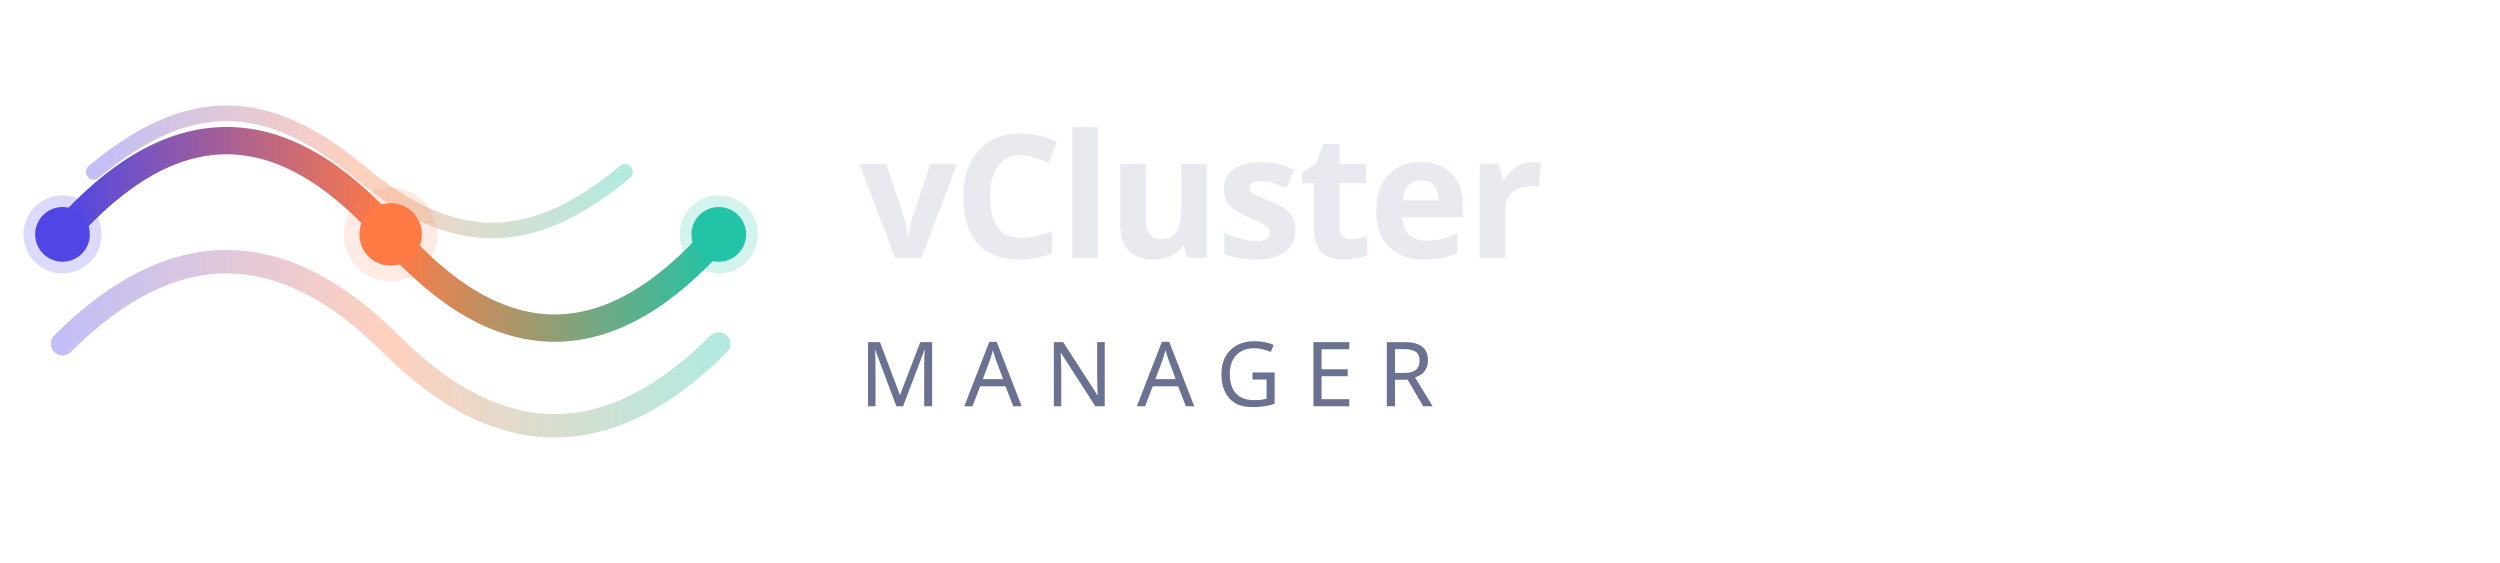
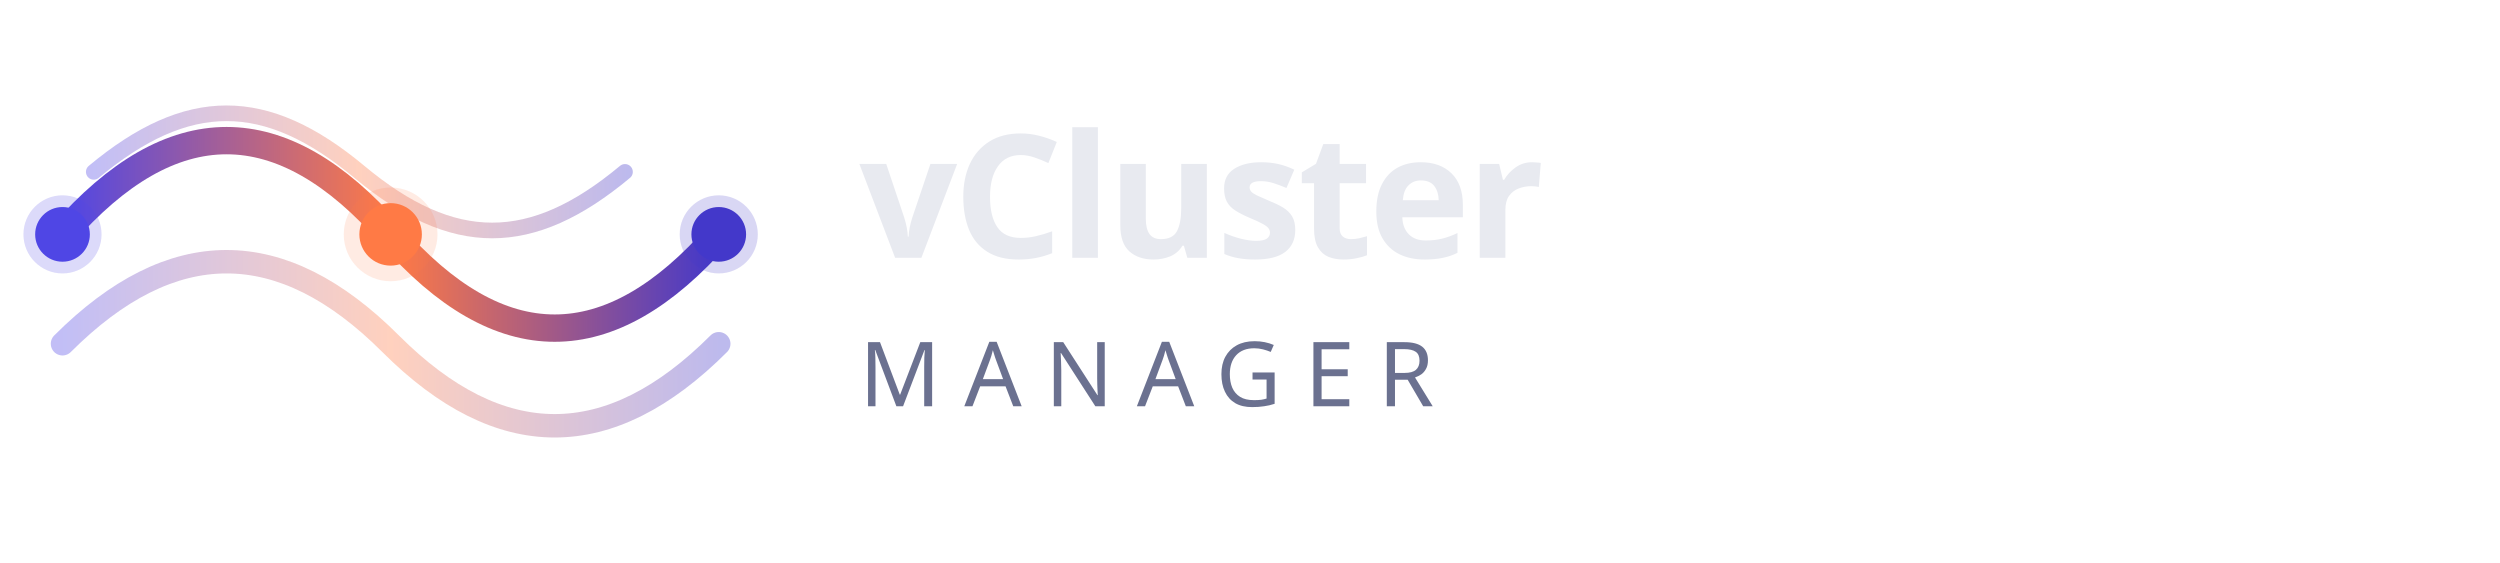
<svg xmlns="http://www.w3.org/2000/svg" width="320" height="72" viewBox="0 0 320 72">
  <defs>
    <linearGradient id="wf1" x1="0%" y1="0%" x2="100%" y2="0%">
      <stop offset="0%" stop-color="#4F46E5" />
      <stop offset="50%" stop-color="#FF7A45" />
-       <stop offset="100%" stop-color="#22C3A6" />
+       <stop offset="100%" stop-color="#4338CA" />
    </linearGradient>
    <linearGradient id="wf1b" x1="0%" y1="0%" x2="100%" y2="0%">
      <stop offset="0%" stop-color="#4F46E5" stop-opacity="0.35" />
      <stop offset="50%" stop-color="#FF7A45" stop-opacity="0.35" />
-       <stop offset="100%" stop-color="#22C3A6" stop-opacity="0.35" />
+       <stop offset="100%" stop-color="#4338CA" stop-opacity="0.35" />
    </linearGradient>
  </defs>
  <path d="M8,44 C22,30 36,30 50,44 C64,58 78,58 92,44" fill="none" stroke="url(#wf1b)" stroke-width="3" stroke-linecap="round" />
  <path d="M8,30 C22,14 36,14 50,30 C64,46 78,46 92,30" fill="none" stroke="url(#wf1)" stroke-width="3.5" stroke-linecap="round" />
  <path d="M12,22 C24,12 34,12 46,22 C58,32 68,32 80,22" fill="none" stroke="url(#wf1b)" stroke-width="2" stroke-linecap="round" />
  <circle cx="8" cy="30" r="5" fill="#4F46E5" opacity="0.2" />
  <circle cx="8" cy="30" r="3.5" fill="#4F46E5" />
  <circle cx="50" cy="30" r="6" fill="#FF7A45" opacity="0.15" />
  <circle cx="50" cy="30" r="4" fill="#FF7A45" />
-   <circle cx="92" cy="30" r="5" fill="#22C3A6" opacity="0.2" />
-   <circle cx="92" cy="30" r="3.5" fill="#22C3A6" />
+   <circle cx="92" cy="30" r="5" fill="#4338CA" opacity="0.2" />
+   <circle cx="92" cy="30" r="3.5" fill="#4338CA" />
  <text x="110" y="33" fill="#e8eaf0" font-family="Space Grotesk, sans-serif" font-size="22" font-weight="700" letter-spacing="-0.5">vCluster</text>
  <text x="110" y="52" fill="#6b7190" font-family="Space Grotesk, sans-serif" font-size="11.5" font-weight="500" letter-spacing="3">MANAGER</text>
</svg>
